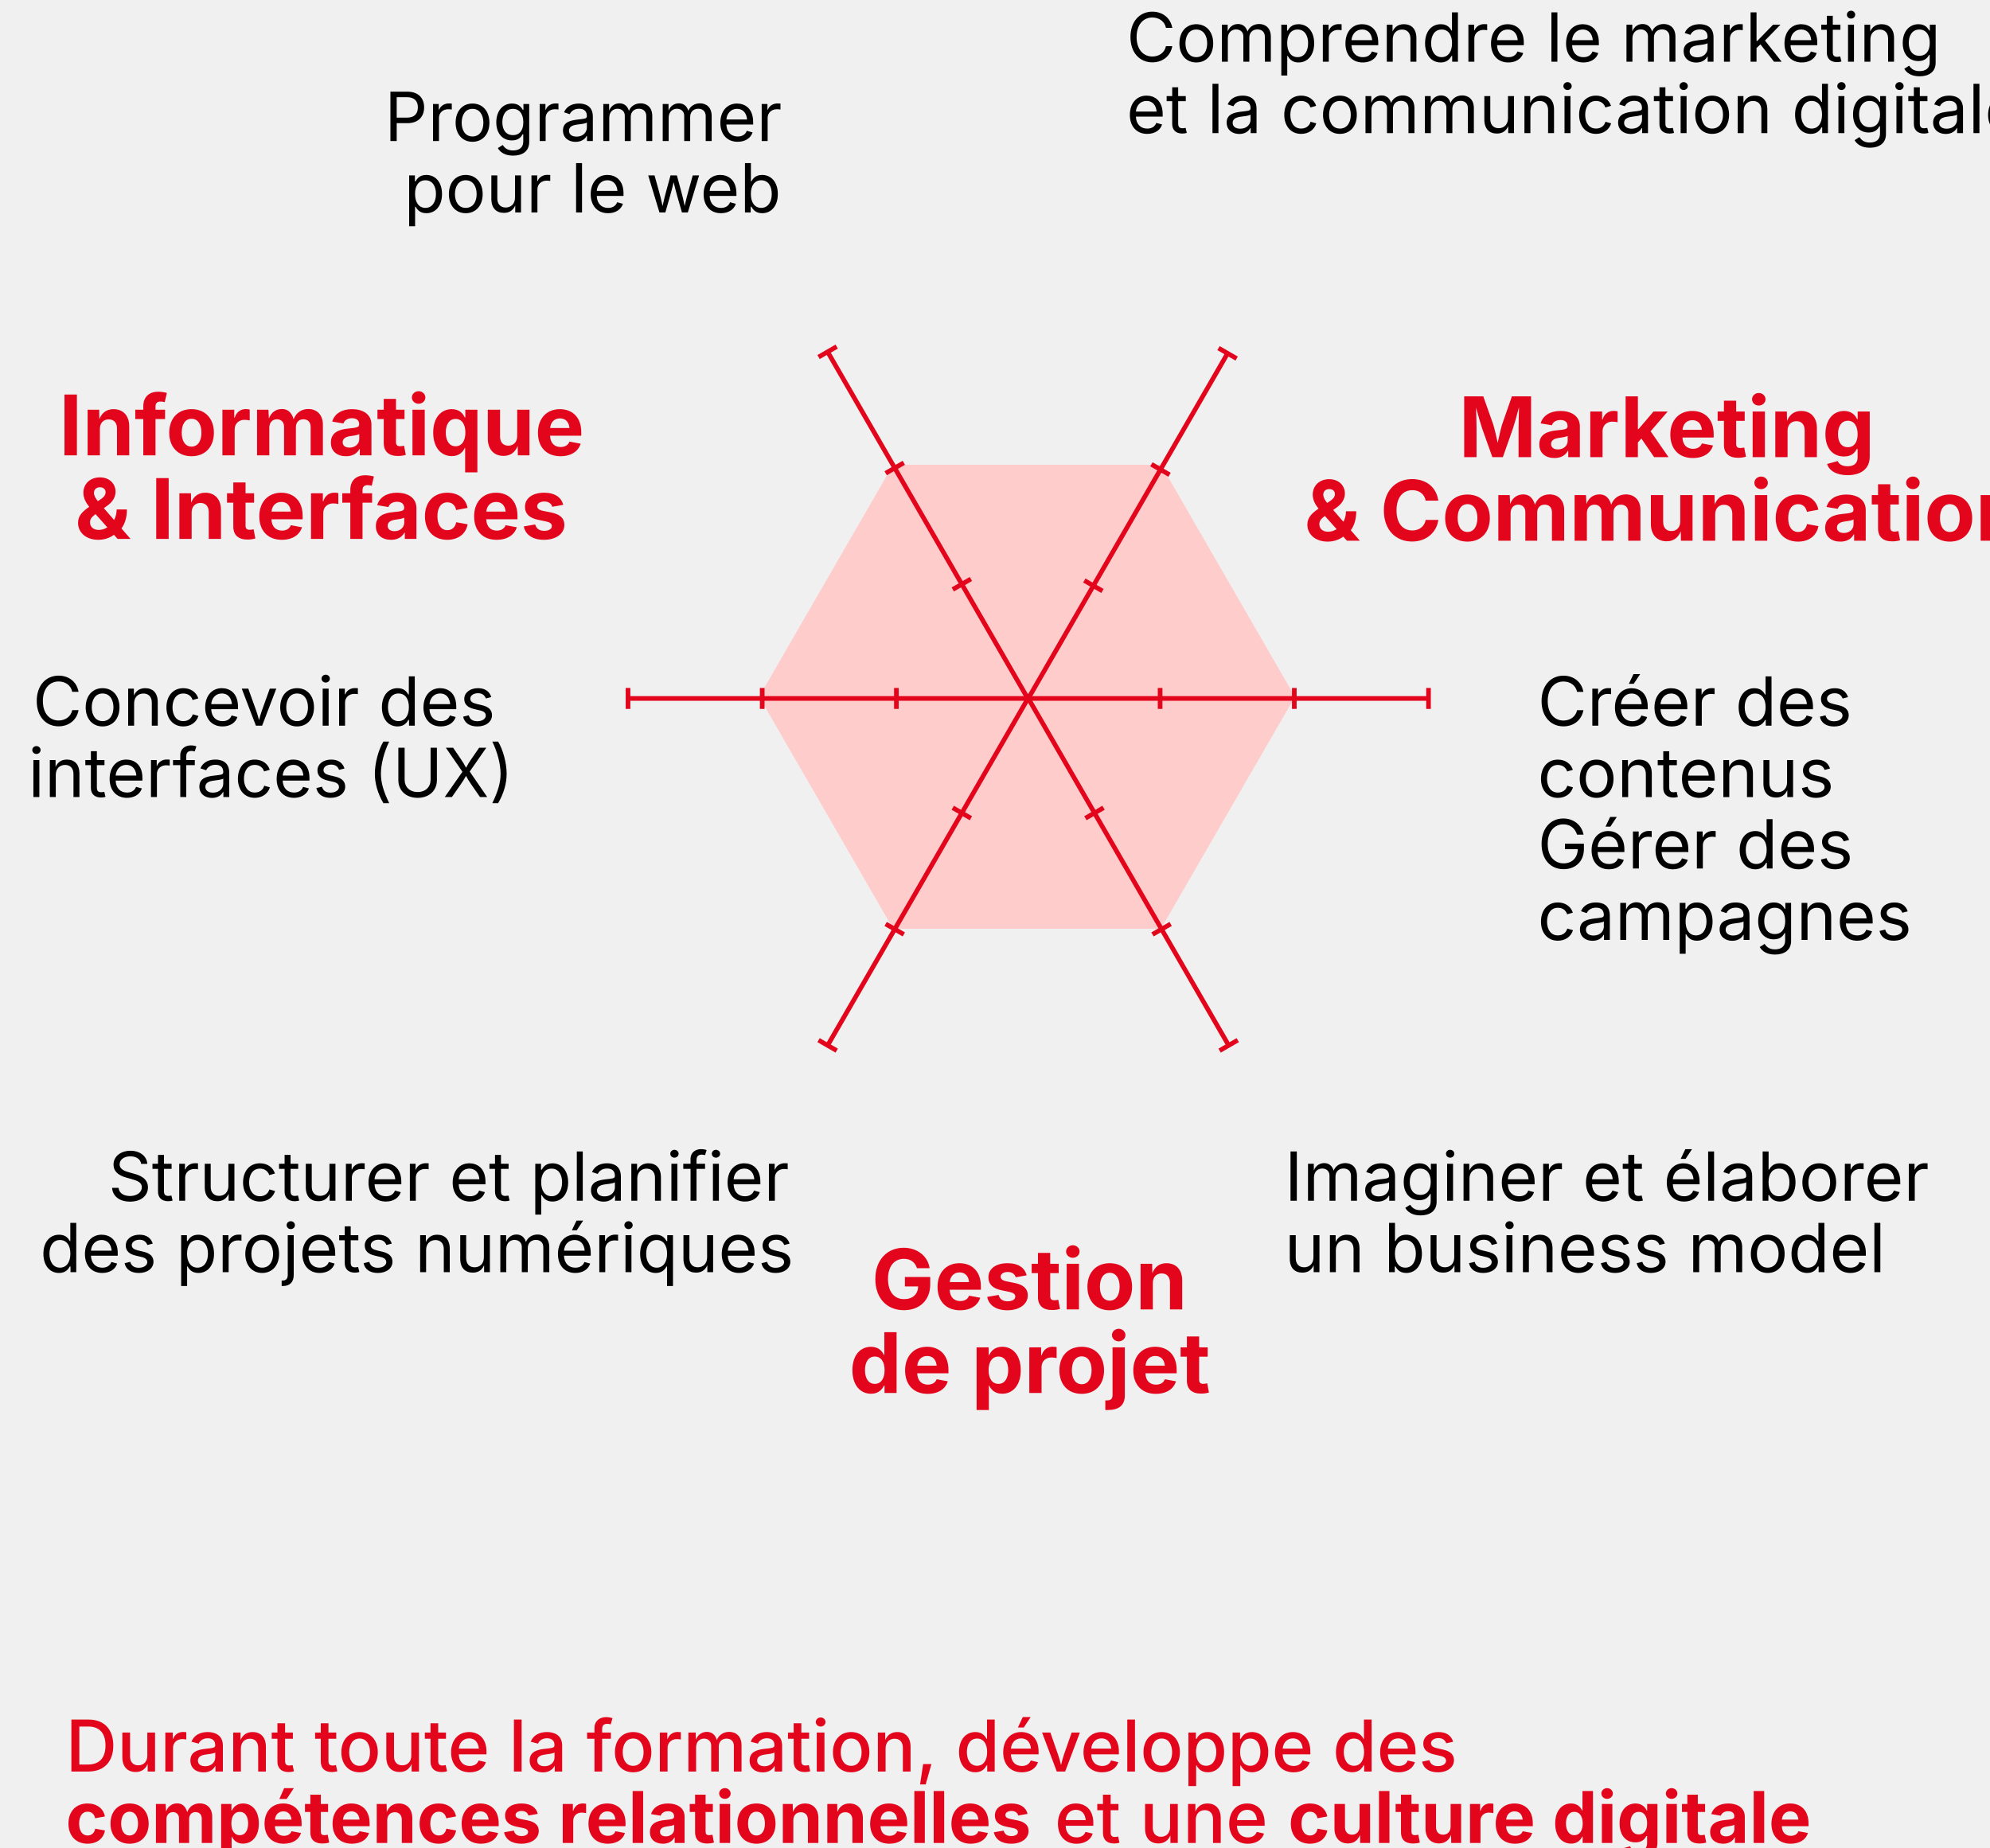
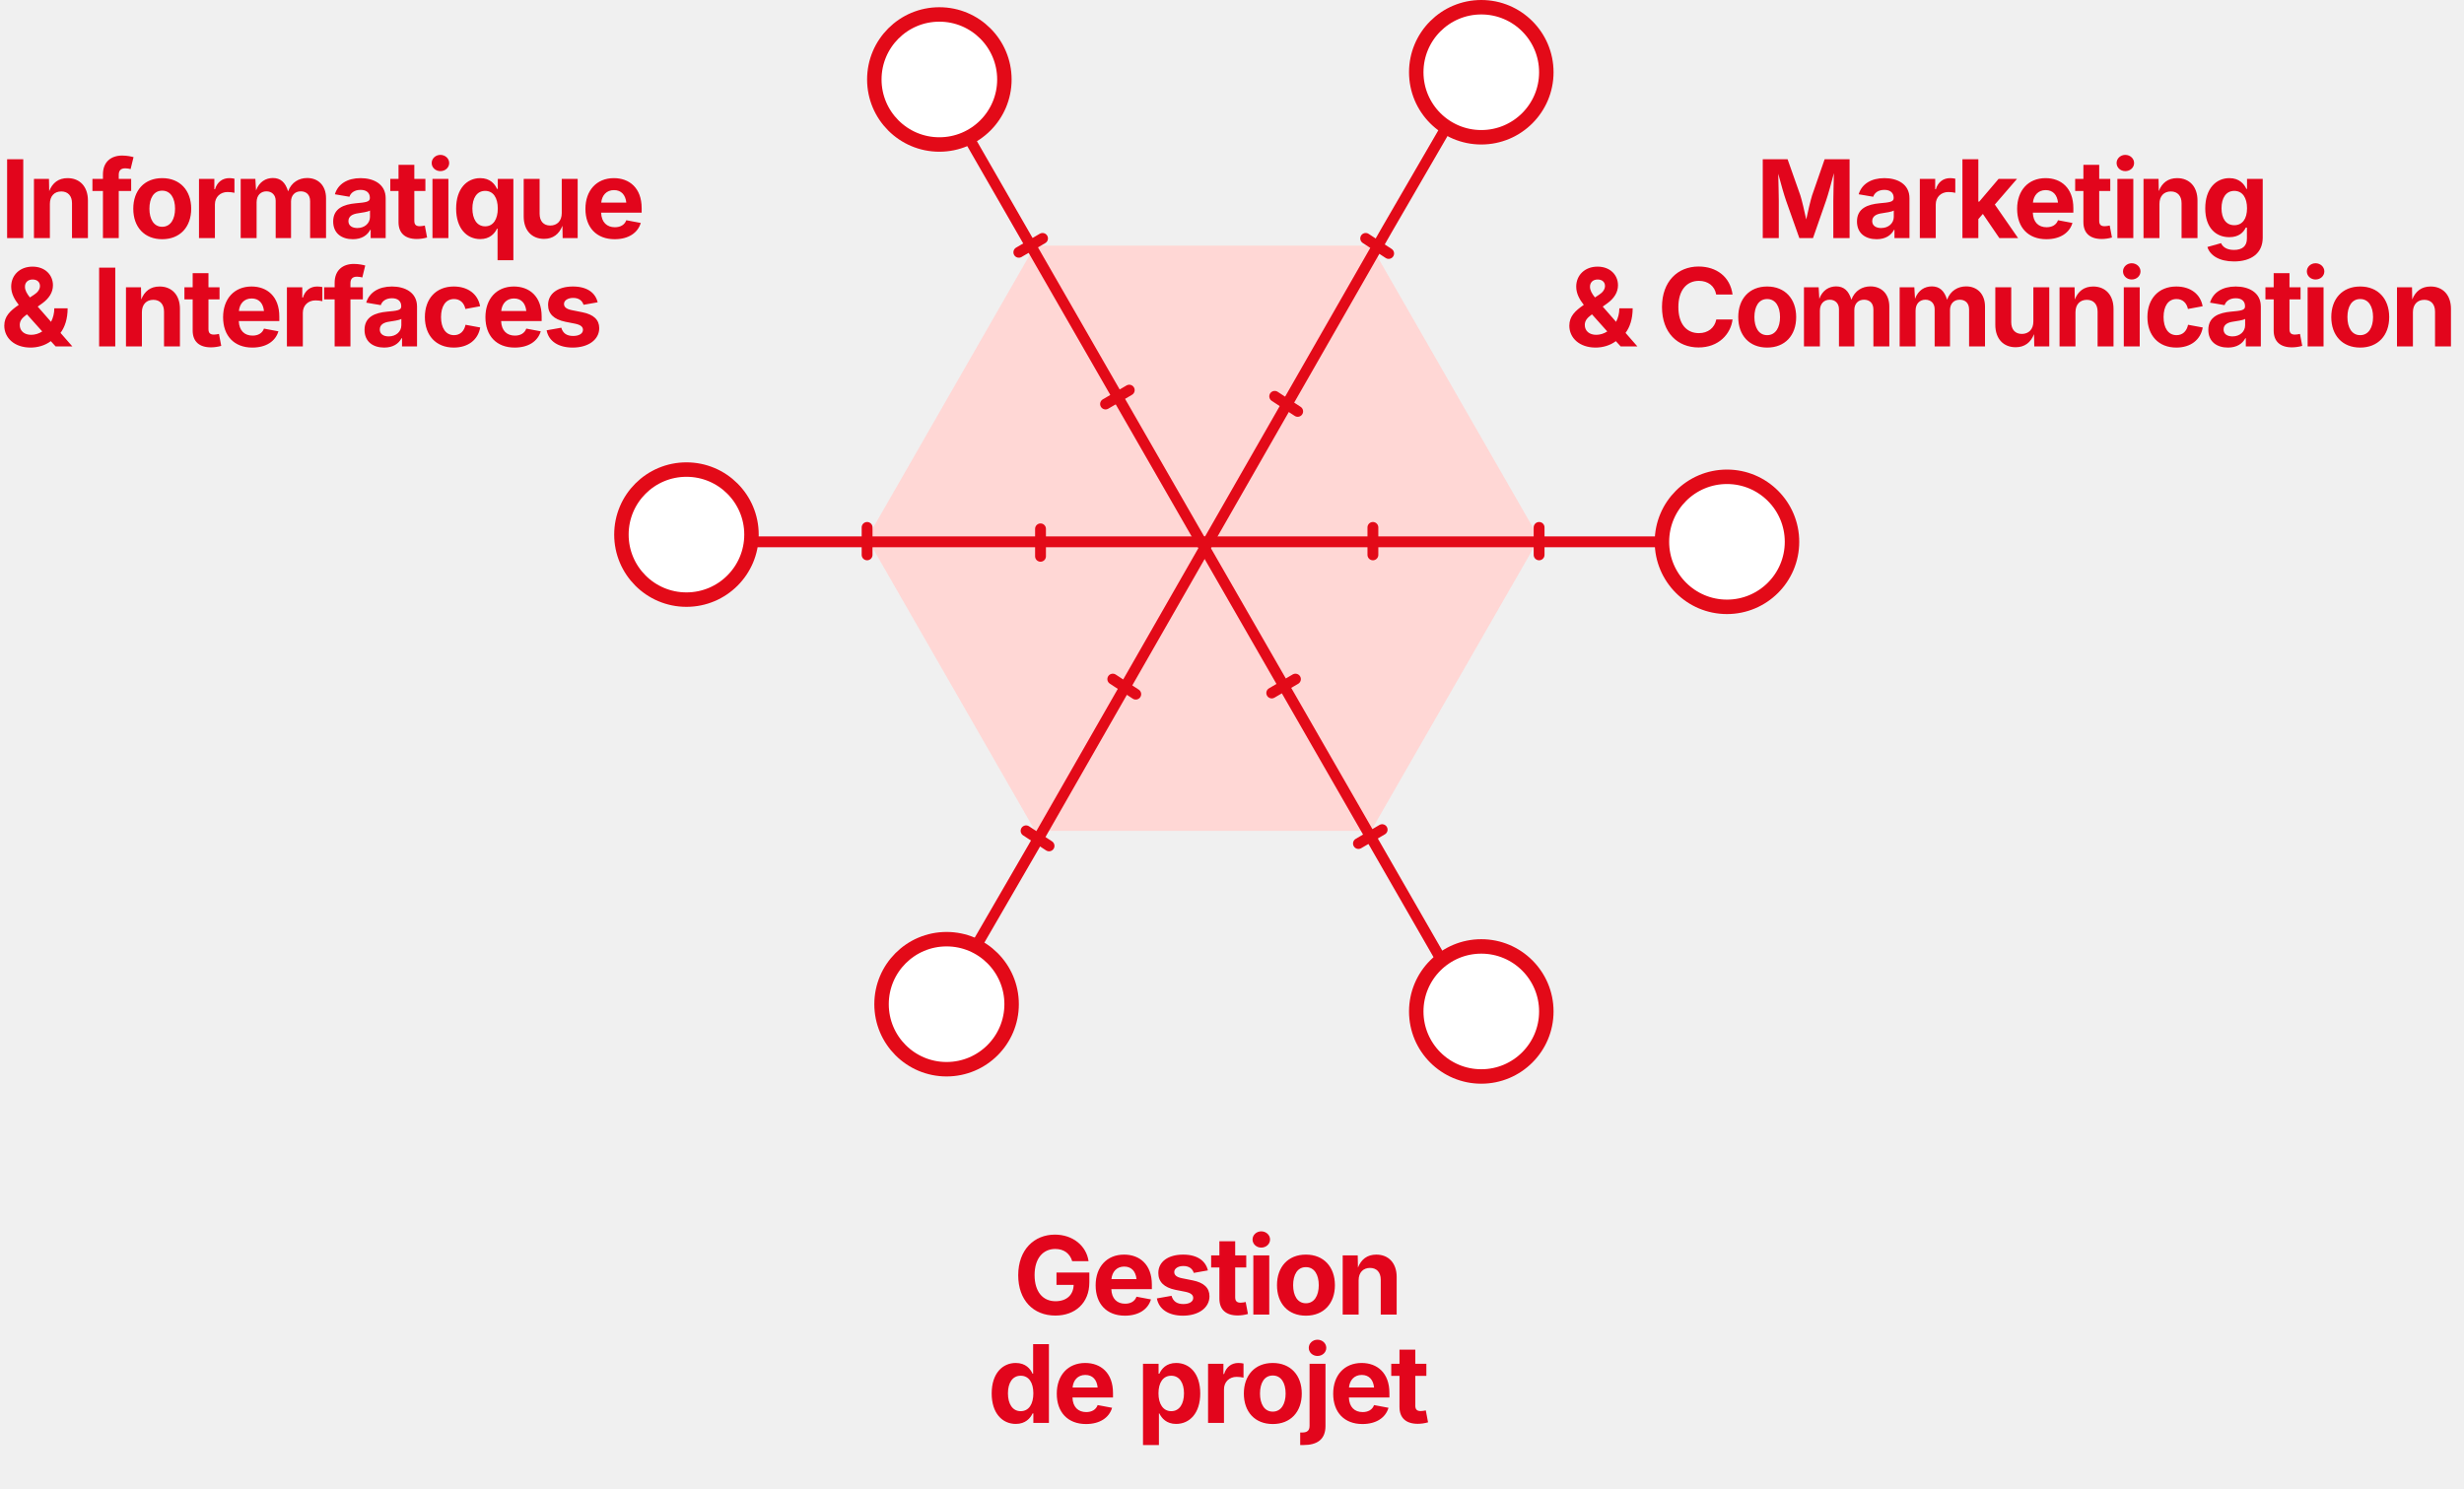
- <svg xmlns="http://www.w3.org/2000/svg" width="100%" viewbox="0 0 1500 1510">
-   <defs>
-     <clipPath id="a" clipPathUnits="userSpaceOnUse">
-       <path d="M0 1034.645h1125.065V0H0z" />
-     </clipPath>
-     <clipPath id="b" clipPathUnits="userSpaceOnUse">
-       <path d="M0 1034.645h1125.065V0H0z" />
-     </clipPath>
-     <clipPath id="c" clipPathUnits="userSpaceOnUse">
-       <path d="M0 1034.645h1125.065V0H0z" />
-     </clipPath>
-   </defs>
-   <path d="M858.258 343.642H660.214L561.19 515.153l99.023 171.512h198.044l99.023-171.512z" fill="#fecccb" />
-   <path d="M464.264 516.405h97.479M464.264 508.66v15.491M563.465 516.405h97.478M563.465 508.66v15.491M662.667 516.405h97.477M662.667 508.66v15.491M908.303 772.929l-48.741-84.419M901.595 776.803l13.417-7.747M858.703 687.019l-48.741-84.42M851.995 690.891l13.417-7.747M809.103 601.109l-48.742-84.42M802.395 604.981l13.417-7.747M1056.026 516.407h-97.479M1056.026 524.153V508.66M956.825 516.407h-97.478M956.825 524.153V508.66M857.625 516.407h-97.479M857.625 524.153V508.66M611.839 772.929l48.742-84.419M605.13 769.055l13.418 7.747M661.439 687.019l48.742-84.42M654.73 683.145l13.418 7.747M711.039 601.109l48.743-84.42M704.33 597.235l13.418 7.746M611.839 260.135l48.742 84.418M618.547 256.261l-13.417 7.747M661.439 346.045l48.742 84.42M668.147 342.171l-13.417 7.747M711.039 431.955l48.743 84.42M717.747 428.083l-13.417 7.746M907.499 261.25l-48.743 84.42M914.207 265.123l-13.417-7.747M857.898 347.16l-48.741 84.42M864.607 351.033l-13.418-7.747M808.298 433.07l-48.743 84.42M815.007 436.943l-13.418-7.746" fill="none" stroke="#e2051c" stroke-width="3.443" />
-   <text style="-inkscape-font-specification:Inter-Regular" transform="matrix(1.33333 0 0 1.33333 284.206 104.256)" font-weight="400" font-size="37.607" font-family="Inter">
-     <tspan y="0" x="0 23.881 37.235 59.686 82.589 96.579 117.789 150.47 183.15 205.038">Programmer</tspan>
-     <tspan y="39.6" x="10.793 33.696 56.147 77.997 91.987 102.555 111.467 133.377 143.945 173.805 195.692">pour le web</tspan>
+ <svg xmlns="http://www.w3.org/2000/svg" viewBox="0 0 341 206" fill="none">
+   <path d="M189.746 34H143.246L120 74.504L143.246 115H189.746L213 74.504L189.746 34Z" fill="#FFD7D5" />
+   <path d="M188 116.756L188.532 116.445L190.748 115.147L191.28 114.836" stroke="#E30A18" stroke-width="1.5" stroke-linecap="round" />
+   <path d="M176 95.92L176.532 95.609L178.748 94.311L179.28 94" stroke="#E30A18" stroke-width="1.5" stroke-linecap="round" />
+   <path d="M153 55.92L153.532 55.609L155.748 54.312L156.28 54" stroke="#E30A18" stroke-width="1.5" stroke-linecap="round" />
+   <path d="M141 34.92L141.532 34.609L143.748 33.312L144.28 33" stroke="#E30A18" stroke-width="1.5" stroke-linecap="round" />
+   <path d="M120 76.801V76.185V73.617V73.001" stroke="#E30A18" stroke-width="1.5" stroke-linecap="round" />
+   <path d="M213 76.801V76.185V73.617V73.001" stroke="#E30A18" stroke-width="1.5" stroke-linecap="round" />
+   <path d="M179.59 56.941L179.075 56.604L176.927 55.196L176.412 54.858" stroke="#E30A18" stroke-width="1.5" stroke-linecap="round" />
+   <path d="M190 76.801V76.185V73.617V73.001" stroke="#E30A18" stroke-width="1.5" stroke-linecap="round" />
+   <path d="M145.18 117.082L144.665 116.744L142.517 115.337L142.001 114.999" stroke="#E30A18" stroke-width="1.5" stroke-linecap="round" />
+   <path d="M157.18 96.082L156.665 95.744L154.517 94.337L154.001 93.999" stroke="#E30A18" stroke-width="1.5" stroke-linecap="round" />
+   <path d="M192.18 35.082L191.665 34.744L189.517 33.337L189.001 32.999" stroke="#E30A18" stroke-width="1.5" stroke-linecap="round" />
+   <path d="M144 77L144 76.384L144 73.816L144 73.2" stroke="#E30A18" stroke-width="1.5" stroke-linecap="round" />
+   <path d="M95 75H118.663H217.337H241" stroke="#E30A18" stroke-width="1.5" stroke-linecap="round" />
+   <path d="M131 138L143.005 117.284L191.986 31.715L204 11" stroke="#E30A18" stroke-width="1.5" stroke-linecap="round" />
+   <path d="M130 12L203 139" stroke="#E30A18" stroke-width="1.5" stroke-linecap="round" />
+   <circle cx="130" cy="11" r="9" fill="white" stroke="#E30A18" stroke-width="2" />
+   <circle cx="131" cy="138.996" r="9" fill="white" stroke="#E30A18" stroke-width="2" />
+   <circle cx="205" cy="10" r="9" fill="white" stroke="#E30A18" stroke-width="2" />
+   <circle cx="239" cy="74.996" r="9" fill="white" stroke="#E30A18" stroke-width="2" />
+   <circle cx="95" cy="73.996" r="9" fill="white" stroke="#E30A18" stroke-width="2" />
+   <circle cx="205" cy="140" r="9" fill="white" stroke="#E30A18" stroke-width="2" />
+   <text fill="#E2051C" xml:space="preserve" style="white-space: pre" font-family="Inter" font-size="15" font-weight="bold" letter-spacing="-0.03em">
+     <tspan x="0" y="32.955">Informatique
+ </tspan>
+     <tspan x="0" y="47.955">&amp; Interfaces</tspan>
  </text>
-   <g clip-path="url(#a)" transform="matrix(1.33333 0 0 -1.33333 0 1379.52)">
-     <text style="-inkscape-font-specification:Inter-Regular" transform="matrix(1 0 0 -1 624.54 1000.438)" font-weight="400" font-size="37.607" font-family="Inter">
-       <tspan y="0" x="0 27.34 49.773 82.454 105.356 118.714 140.602 162.602 185.956 199.31 221.197 231.765 240.678 262.588 273.155 305.836 327.046 341.036 360.641 382.528 396.217 405.13 427.13 450.033">Comprendre le marketing</tspan>
-     </text>
-   </g>
-   <text style="-inkscape-font-specification:Inter-Regular" transform="matrix(1.33333 0 0 1.33333 832.719 98.412)" font-weight="400" font-size="37.607" font-family="Inter">
-     <tspan y="0" x="0 21.887 35.576 46.144 55.057 76.267 86.835 107.82 130.252 162.933 195.613 217.463 239.463 248.376 269.361 290.571 304.26 313.173 335.625 357.625">et la communication digitale</tspan>
-     <tspan y="328.611" x="227.937 255.277 268.631 290.519 312.406 326.396 336.963 360.317 382.205 401.873">Créer des </tspan>
-     <tspan y="368.211" x="227.937 248.921 271.373 293.373 306.833 328.72 350.72 372.57">contenus</tspan>
-     <tspan y="407.811" x="227.937 255.879 277.766 291.12 313.008 326.998 337.565 360.919 382.806 402.475">Gérer des </tspan>
-     <tspan y="447.412" x="227.937 248.921 270.132 302.812 325.715 346.926 369.828 391.828 413.716">campagnes</tspan>
+   <text fill="#E2051C" xml:space="preserve" style="white-space: pre" font-family="Inter" font-size="15" font-weight="bold" letter-spacing="-0.03em">
+     <tspan x="242.968" y="32.955">Marketing
+ </tspan>
+     <tspan x="216.589" y="47.955">&amp; Communication</tspan>
  </text>
-   <text style="-inkscape-font-specification:Inter-Bold" transform="matrix(1.33333 0 0 1.33333 1078.328 338)" font-weight="700" font-size="46.345" font-family="Inter" fill="#e2051c">
-     <tspan y="0" x="0 42.406 69.286 88.241 114.148 141.862 159.844 172.45 201.277">Marketing</tspan>
+   <text fill="#E2051C" xml:space="preserve" style="white-space: pre" font-family="Inter" font-size="15" font-weight="bold" letter-spacing="-0.03em">
+     <tspan x="140.227" y="181.955">Gestion
+ </tspan>
+     <tspan x="136.649" y="196.955">de projet</tspan>
  </text>
-   <g clip-path="url(#b)" transform="matrix(1.33333 0 0 -1.33333 0 1379.52)">
-     <text style="-inkscape-font-specification:Inter-Bold" transform="matrix(1 0 0 -1 723.033 734.796)" font-weight="700" font-size="46.345" font-family="Inter" fill="#e2051c">
-       <tspan y="0" x="0 31.237 41.989 76.84 105.296 147.563 189.83 218.656 247.483 260.089 287.293 314.173 332.155 344.761 373.217">&amp; Communication</tspan>
-     </text>
-   </g>
-   <text style="-inkscape-font-specification:Inter-Bold" transform="matrix(1.33333 0 0 1.33333 43.582 336.666)" font-weight="700" font-size="46.345" font-family="Inter" fill="#e2051c">
-     <tspan y="0" x="0 13 41.826 58.812 87.268 106.223 148.49 175.37 193.352 205.958 235.248 264.074">Informatique</tspan>
-     <tspan y="46.345" x="8.759 39.996 50.748 63.748 92.574 110.32 138.034 158.245 175.198 202.079 229.283 256.998">&amp; Interfaces</tspan>
-     <tspan y="473.601" x="450.521 485.789 513.504 539.55 557.532 570.137 598.593">Gestion</tspan>
-     <tspan y="519.946" x="438.1 467.529 495.244 505.996 535.286 553.045 581.501 594.107 621.821">de projet</tspan>
-   </text>
-   <text style="-inkscape-font-specification:Inter-Regular" transform="matrix(1.33333 0 0 1.33333 949.612 887.825)" font-weight="400" font-size="37.607" font-family="Inter">
-     <tspan y="0" x="0 9.928 42.609 63.819 86.722 95.635 117.635 139.522 153.512 164.08 185.967 199.656 210.224 232.111 241.024 262.234 285.588 308.04 321.394 343.281 357.271">Imaginer et élaborer </tspan>
-     <tspan y="39.6" x="0 21.85 43.85 54.417 77.771 99.621 119.29 128.203 150.203 172.09 191.759 211.427 221.995 254.675 277.127 300.481 322.368">un business model</tspan>
-     <tspan y="0" x="-652.182 -628.189 -614.5 -600.51 -578.66 -557.676 -543.987 -522.137 -508.783 -486.895 -472.906 -462.338 -440.451 -426.762 -416.194 -393.291 -384.378 -363.168 -341.168 -332.255 -318.679 -309.766 -287.856">Structurer et planifier</tspan>
-     <tspan y="39.6" x="-690.053 -666.699 -644.811 -625.143 -614.575 -591.672 -578.318 -555.867 -546.954 -525.044 -511.742 -492.074 -481.506 -459.506 -437.656 -404.976 -383.088 -369.099 -360.186 -337.26 -315.411 -293.523">des projets numériques</tspan>
-     <tspan y="-263.475" x="-694.077 -666.736 -644.304 -622.303 -601.319 -580.056 -559.864 -537.413 -528.5 -514.51 -503.943 -480.589 -458.701 -439.033">Concevoir des </tspan>
-     <tspan y="-223.875" x="-696.596 -687.683 -665.683 -652.22 -630.333 -615.057 -602.075 -580.864 -559.879 -537.992 -518.324 -507.756 -494.142 -466.275 -442.132">interfaces (UX</tspan>
-   </text>
-   <text style="-inkscape-font-specification:Inter-Medium" transform="matrix(1.33333 0 0 1.33333 48.522 1309.827)" font-weight="500" font-size="39.61" font-family="Inter" fill="#e2051c">
-     <tspan y="0" x="0 28.598 52.127 67.151 89.689 113.336 128.071 138.568 153.069 176.914 200.442 214.94 238.191 248.687 258.55 281.088 291.585 305.342 329.187 344.397 379.393 401.931 416.666 426.528 450.374 474.021 484.965 495.462 520.258 542.875 564.553 587.804 597.667 621.513 645.952 670.391 693.642 704.139 728.935 752.186 773.417">Durant toute la formation, développe des</tspan>
-   </text>
-   <g clip-path="url(#c)" font-size="39.61" fill="#e2051c" transform="matrix(1.33333 0 0 -1.33333 0 1379.52)">
-     <text style="-inkscape-font-specification:Inter-Bold" transform="matrix(1 0 0 -1 36.392 12.66)" font-weight="700" font-family="Inter">
-       <tspan y="0" x="0 23.251 47.572 83.696 108.729 132.416 147.583 171.27 195.907 219.158 242.845 265.106 274.295 289.474 313.161 323.935 346.908 362.277 373.051 397.371 422.009 446.646 470.333 481.107 491.881 515.568">compétences relationnelles</tspan>
-     </text>
-     <text style="-inkscape-font-specification:Inter-Medium" transform="matrix(1 0 0 -1 584.717 12.66)" font-weight="500" font-family="Inter">
-       <tspan y="0" x="0 23.251 37.986 48.483 72.011 95.658 118.909">et une</tspan>
-     </text>
-     <text style="-inkscape-font-specification:Inter-Bold" transform="matrix(1 0 0 -1 714.123 12.66)" font-weight="700" font-family="Inter">
-       <tspan y="0" x="0 23.251 47.888 58.662 74.031 98.669 113.847 137.534 146.723 171.876 182.65 207.723 218.497 233.865 256.839 267.613">culture digitale</tspan>
-     </text>
-   </g>
</svg>
